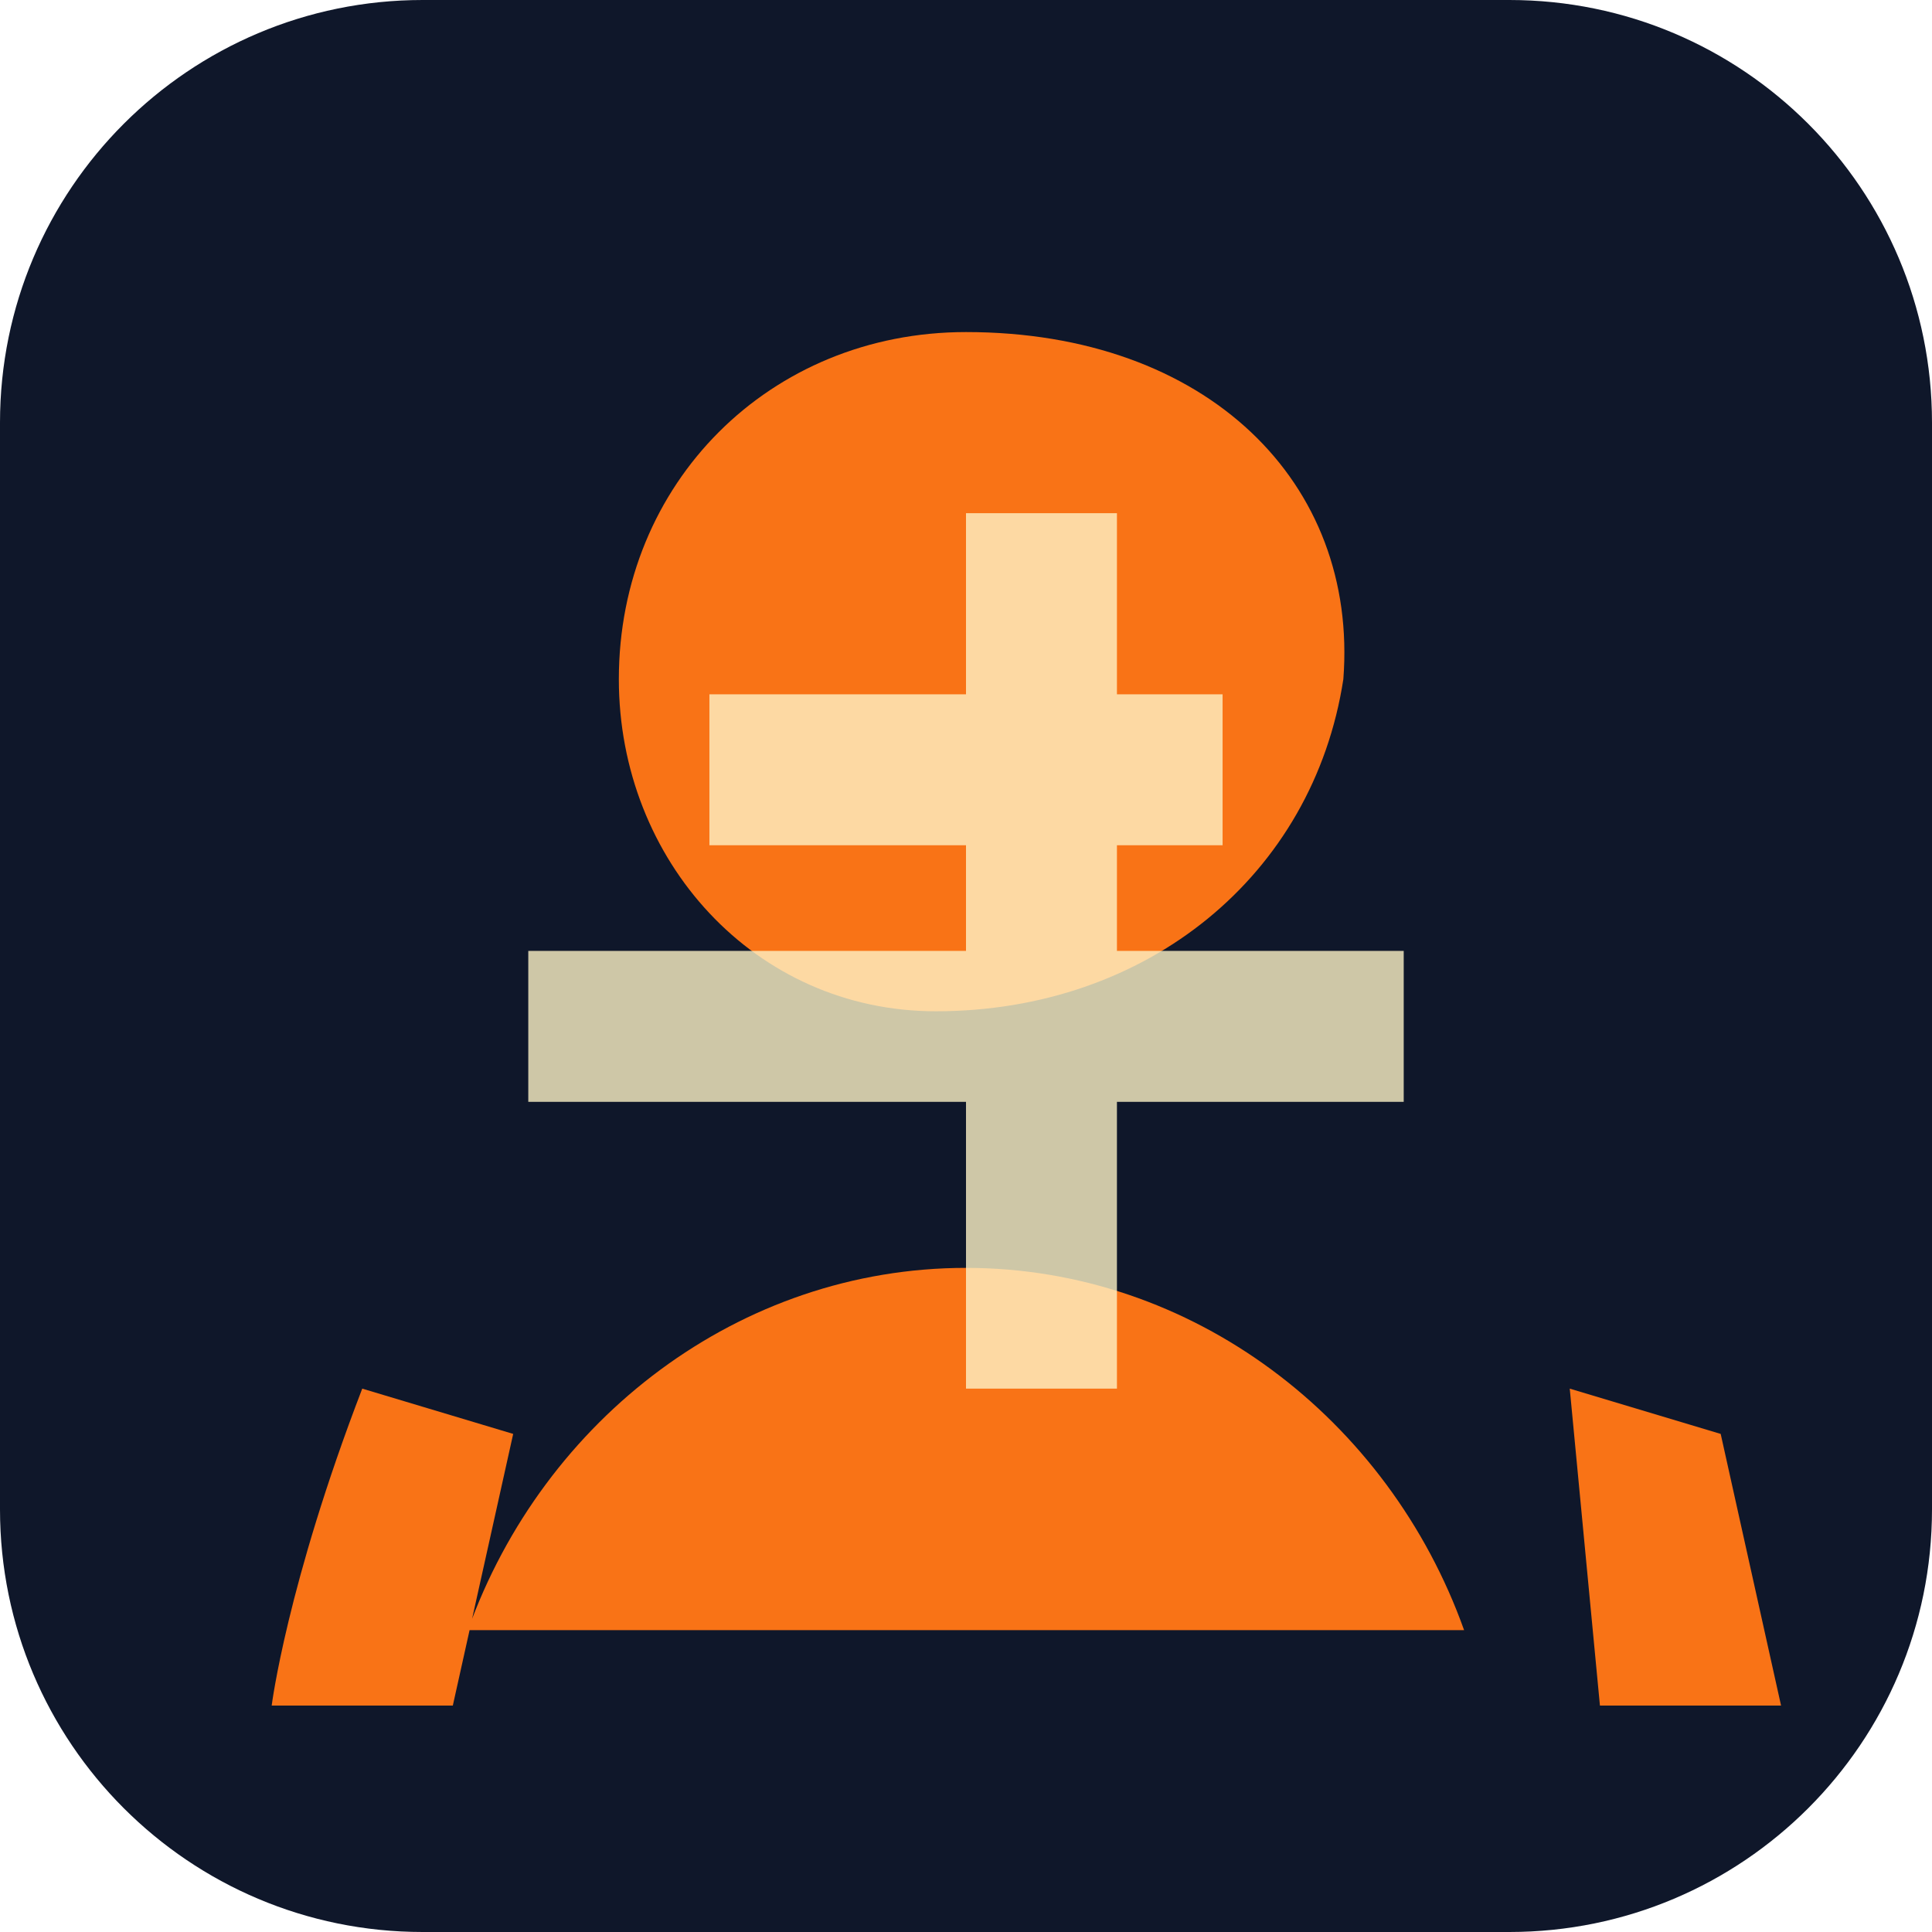
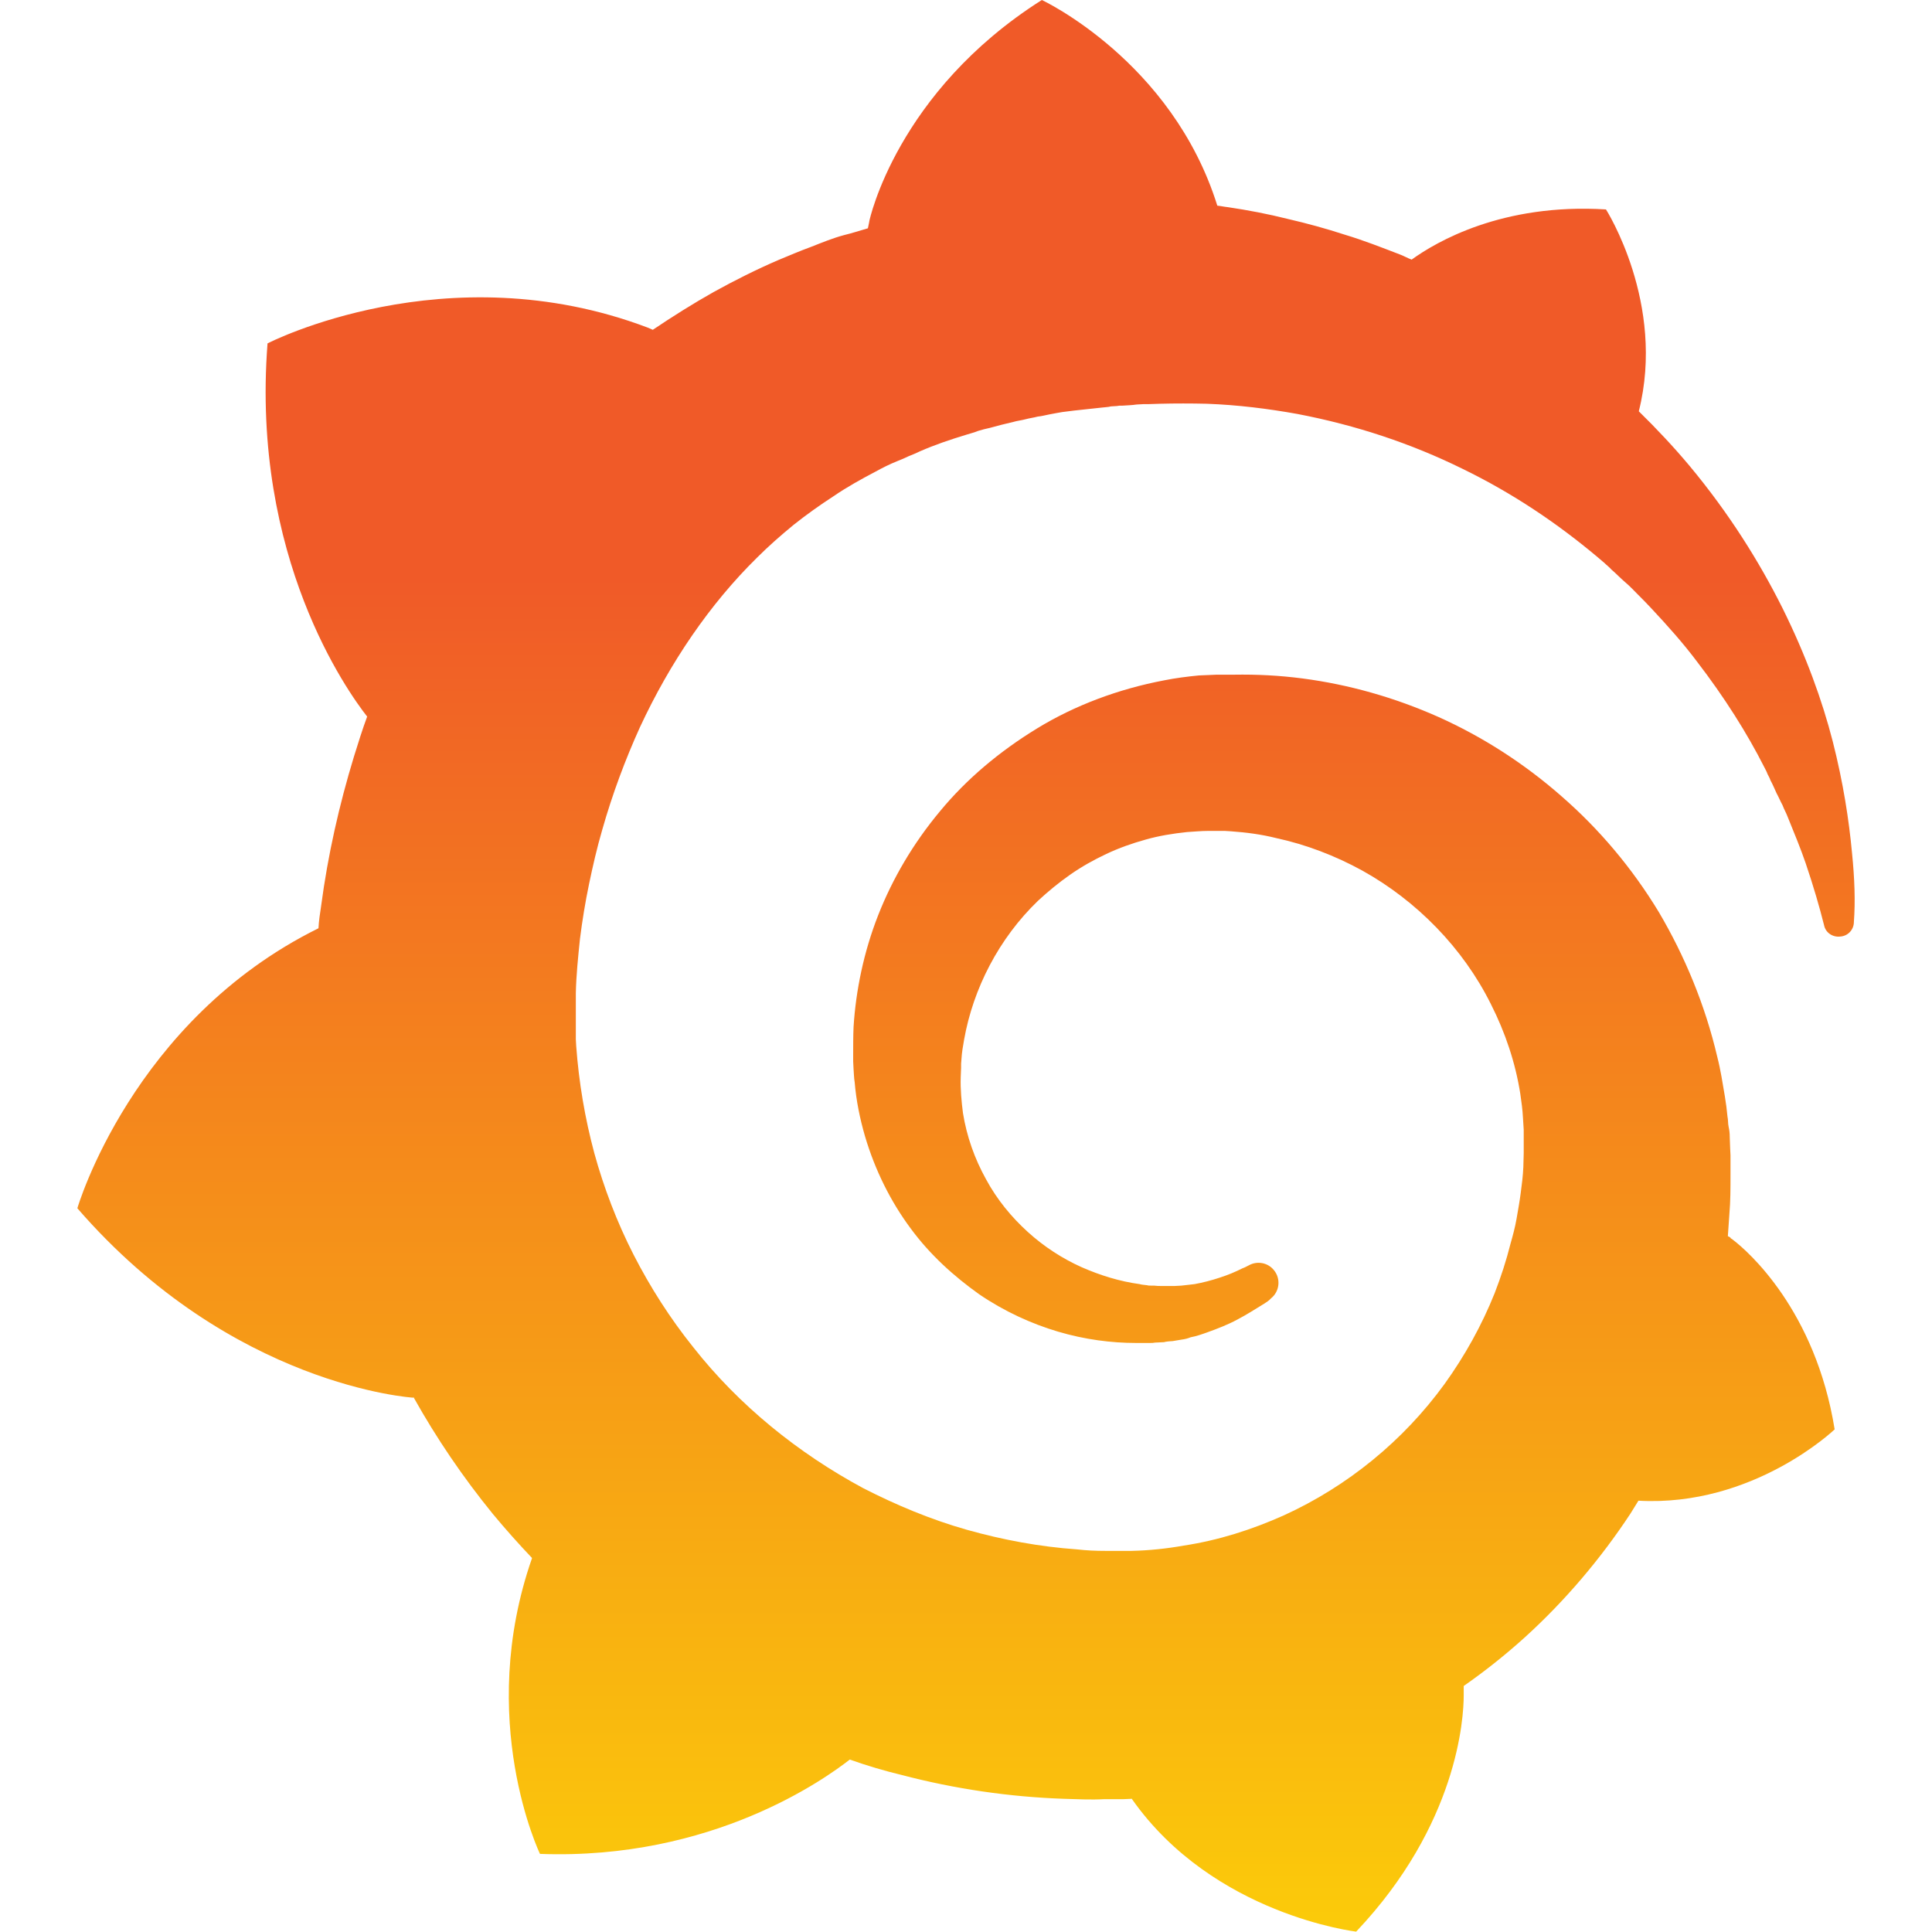
- <svg xmlns="http://www.w3.org/2000/svg" viewBox="0 0 128 128" role="img" aria-label="Grafana icon">
-   <rect width="128" height="128" rx="28" fill="#0f172a" />
-   <path d="M64 22c-13 0-23 10-23 23 0 12 9 22 21 22 14 0 25-9 27-22 1-13-9-23-25-23zm0 62c-15 0-28 10-33 24h66c-5-14-18-24-33-24zm-40 8c-5 13-6 21-6 21h12l4-18-10-3zm80 0l10 3 4 18h-12l-2-21z" fill="#f97316" />
-   <path d="M64 34h10v58H64zm-17 12h34v10H47zm-12 17h58v10H35z" fill="#fef3c7" opacity="0.8" />
+ <svg xmlns="http://www.w3.org/2000/svg" xml:space="preserve" viewBox="0 0 512 512">
+   <linearGradient id="a" x1="256" x2="256" y1="359.964" y2="4.738" gradientTransform="matrix(1 0 0 -1 0 513)" gradientUnits="userSpaceOnUse">
+     <stop offset="0" style="stop-color:#f05a28" />
+     <stop offset="1" style="stop-color:#fbca0a" />
+   </linearGradient>
+   <path d="M490.8 226c-.8-8.6-2.3-18.5-5.1-29.5-2.8-10.9-7.1-22.8-13.3-35.3-6.2-12.4-14.2-25.2-24.7-37.8-4.1-4.9-8.6-9.7-13.4-14.4 7.2-28.6-8.7-53.5-8.7-53.5-27.5-1.7-45 8.6-51.5 13.3-1.1-.4-2.1-1-3.2-1.4-4.7-1.8-9.5-3.7-14.5-5.2-4.9-1.6-10-3-15.2-4.2-5.2-1.3-10.4-2.3-15.8-3.1-1-.1-1.8-.3-2.8-.4C310.6 16.1 276.1 0 276.1 0c-38.5 24.4-45.7 58.5-45.7 58.5s-.1.7-.4 2c-2.1.6-4.2 1.3-6.3 1.8-3 .8-5.9 2-8.7 3.1-3 1.1-5.8 2.3-8.7 3.5-5.8 2.5-11.6 5.4-17.2 8.5-5.5 3.1-10.9 6.5-16.1 10l-1.4-.6C118.2 66.6 70.9 91 70.9 91c-4.4 56.7 21.3 92.4 26.4 98.9-1.3 3.5-2.4 7.1-3.5 10.6-3.9 12.8-6.9 26-8.7 39.6-.3 2-.6 3.9-.7 5.9-49.4 24.4-63.9 74.2-63.9 74.2 41 47.3 89 50.2 89 50.2l.1-.1q9.15 16.35 21 30.9c3.4 4.1 6.8 7.9 10.4 11.7-15 42.9 2.1 78.4 2.1 78.4 45.7 1.7 75.7-20 82.1-25 4.5 1.6 9.2 3 13.8 4.1 14.1 3.7 28.5 5.8 42.9 6.3 3.5.1 7.2.3 10.7.1h5.1l2.3-.1v.1c21.6 30.7 59.4 35.1 59.4 35.1 26.9-28.4 28.5-56.6 28.5-62.6v-2.5c5.6-3.9 11-8.2 16.1-12.8 10.7-9.7 20.2-20.9 28.1-32.9.7-1.1 1.4-2.3 2.1-3.4 30.5 1.7 52-18.9 52-18.9-5.1-31.7-23.1-47.3-26.9-50.2 0 0-.1-.1-.4-.3-.3-.1-.3-.3-.3-.3-.1-.1-.4-.3-.7-.4.1-2 .3-3.8.4-5.8.3-3.4.3-6.9.3-10.3v-5.3l-.1-2.1-.1-2.8c0-1-.1-1.8-.3-2.7s-.1-1.8-.3-2.7l-.3-2.7-.4-2.7c-.6-3.5-1.1-6.9-2-10.4-3.2-13.7-8.6-26.7-15.5-38.4-7.1-11.7-15.8-22-25.8-30.7-9.9-8.7-21-15.8-32.6-21-11.7-5.2-23.8-8.6-36-10.2-6.1-.8-12.1-1.1-18.2-1h-4.6l-2.3.1c-.8 0-1.7.1-2.4.1-3.1.3-6.2.7-9.2 1.3-12.1 2.3-23.6 6.6-33.6 12.7s-18.8 13.5-25.8 22c-7.1 8.5-12.6 17.9-16.4 27.6s-5.9 19.9-6.5 29.6c-.1 2.4-.1 4.9-.1 7.3v1.8l.1 2c.1 1.1.1 2.4.3 3.5.4 4.9 1.4 9.7 2.7 14.2 2.7 9.2 6.9 17.5 12.1 24.5 5.2 7.1 11.6 12.8 18.2 17.5 6.6 4.5 13.8 7.8 20.9 9.9s14.1 3 20.7 3h3.7c.5 0 .8 0 1.3-.1.7 0 1.4-.1 2.1-.1.1 0 .4 0 .6-.1l.7-.1c.4 0 .8-.1 1.3-.1.8-.1 1.6-.3 2.4-.4s1.6-.3 2.3-.6c1.6-.3 3-.8 4.4-1.3 2.8-1 5.6-2.1 8-3.4 2.5-1.3 4.8-2.8 7.1-4.2.6-.4 1.3-.8 1.8-1.4 2.3-1.8 2.7-5.2.8-7.5-1.6-2-4.4-2.5-6.6-1.3-.6.3-1.1.6-1.7.8-2 1-3.9 1.8-6.1 2.5-2.1.7-4.4 1.3-6.6 1.7-1.1.1-2.3.3-3.5.4-.6 0-1.1.1-1.8.1h-3.4c-.7 0-1.4 0-2.1-.1h-.8c-.3 0-.7 0-1-.1-.7-.1-1.3-.1-2-.3-5.2-.7-10.4-2.3-15.4-4.5-5.1-2.3-9.9-5.4-14.2-9.3s-8.2-8.6-11.1-14c-3-5.4-5.1-11.3-6.1-17.5-.4-3.1-.7-6.3-.6-9.5 0-.8.1-1.7.1-2.5v-1.1c0-.4.1-.8.1-1.3.1-1.7.4-3.4.7-5.1 2.4-13.5 9.2-26.8 19.6-36.8 2.7-2.5 5.5-4.8 8.5-6.9s6.2-3.9 9.6-5.5 6.8-2.8 10.4-3.8c3.5-1 7.2-1.6 11-2 1.8-.1 3.7-.3 5.6-.3h4.4l1.6.1c4.1.3 8 .8 12 1.8 7.9 1.7 15.7 4.7 22.8 8.6 14.4 8 26.7 20.5 34.1 35.4 3.8 7.5 6.5 15.5 7.8 23.8.3 2.1.6 4.2.7 6.3l.1 1.6.1 1.6v6.2c0 1-.1 2.7-.1 3.7-.1 2.3-.4 4.7-.7 6.9-.3 2.3-.7 4.5-1.1 6.8s-1 4.5-1.6 6.6c-1.1 4.4-2.5 8.7-4.2 13.1-3.4 8.5-7.9 16.6-13.3 24.1-10.9 15-25.7 27.1-42.6 34.8-8.5 3.8-17.3 6.6-26.5 8-4.5.8-9.2 1.3-13.8 1.4h-7c-2.5 0-4.9-.1-7.5-.4-9.9-.7-19.6-2.5-29.2-5.2-9.5-2.7-18.6-6.5-27.4-11-17.3-9.3-33-22-45.1-37.4-6.1-7.6-11.4-15.9-15.8-24.5s-7.9-17.8-10.4-26.9c-2.5-9.3-4.1-18.8-4.8-28.4l-.1-1.8v-12.2c.1-4.7.6-9.6 1.1-14.4.6-4.8 1.4-9.7 2.4-14.5s2.1-9.6 3.5-14.4c2.7-9.5 6.1-18.6 10-27.2 8-17.2 18.5-32.6 31-44.9 3.1-3.1 6.3-5.9 9.7-8.7 3.4-2.7 6.9-5.2 10.6-7.6 3.5-2.4 7.3-4.5 11.1-6.5 1.8-1 3.8-2 5.8-2.8 1-.4 2-.8 3-1.3 1-.4 2-.8 3-1.3 3.9-1.7 8-3.1 12.3-4.4 1-.3 2.1-.6 3.1-1 1-.3 2.1-.6 3.1-.8 2.1-.6 4.2-1.1 6.3-1.6 1-.3 2.1-.4 3.2-.7s2.1-.4 3.2-.7c1.1-.1 2.1-.4 3.2-.6l1.6-.3 1.7-.3c1.1-.1 2.1-.3 3.2-.4 1.3-.1 2.4-.3 3.7-.4 1-.1 2.7-.3 3.7-.4.7-.1 1.6-.1 2.3-.3l1.6-.1.7-.1h.8c1.3-.1 2.4-.1 3.7-.3l1.8-.1h1.3c1 0 2.1-.1 3.1-.1 4.1-.1 8.3-.1 12.4 0 8.2.3 16.2 1.3 24 2.7 15.7 3 30.3 7.9 43.7 14.5 13.4 6.5 25.2 14.5 35.7 23.3.7.6 1.3 1.1 2 1.7.6.6 1.3 1.1 1.8 1.7 1.3 1.1 2.4 2.3 3.7 3.4s2.4 2.3 3.5 3.4 2.3 2.3 3.4 3.5c4.4 4.7 8.5 9.3 12.1 14.1 7.3 9.5 13.3 19 17.9 28.1.3.6.6 1.1.8 1.7.3.6.6 1.1.8 1.7.6 1.1 1.1 2.3 1.6 3.4.6 1.1 1 2.1 1.6 3.2.4 1.1 1 2.1 1.4 3.2 1.7 4.2 3.4 8.3 4.7 12.1 2.1 6.2 3.7 11.7 4.9 16.5.4 2 2.3 3.2 4.2 3 2.1-.1 3.7-1.8 3.7-3.9.4-5.4.2-11.4-.5-18.3" style="fill:url(#a)" />
</svg>
